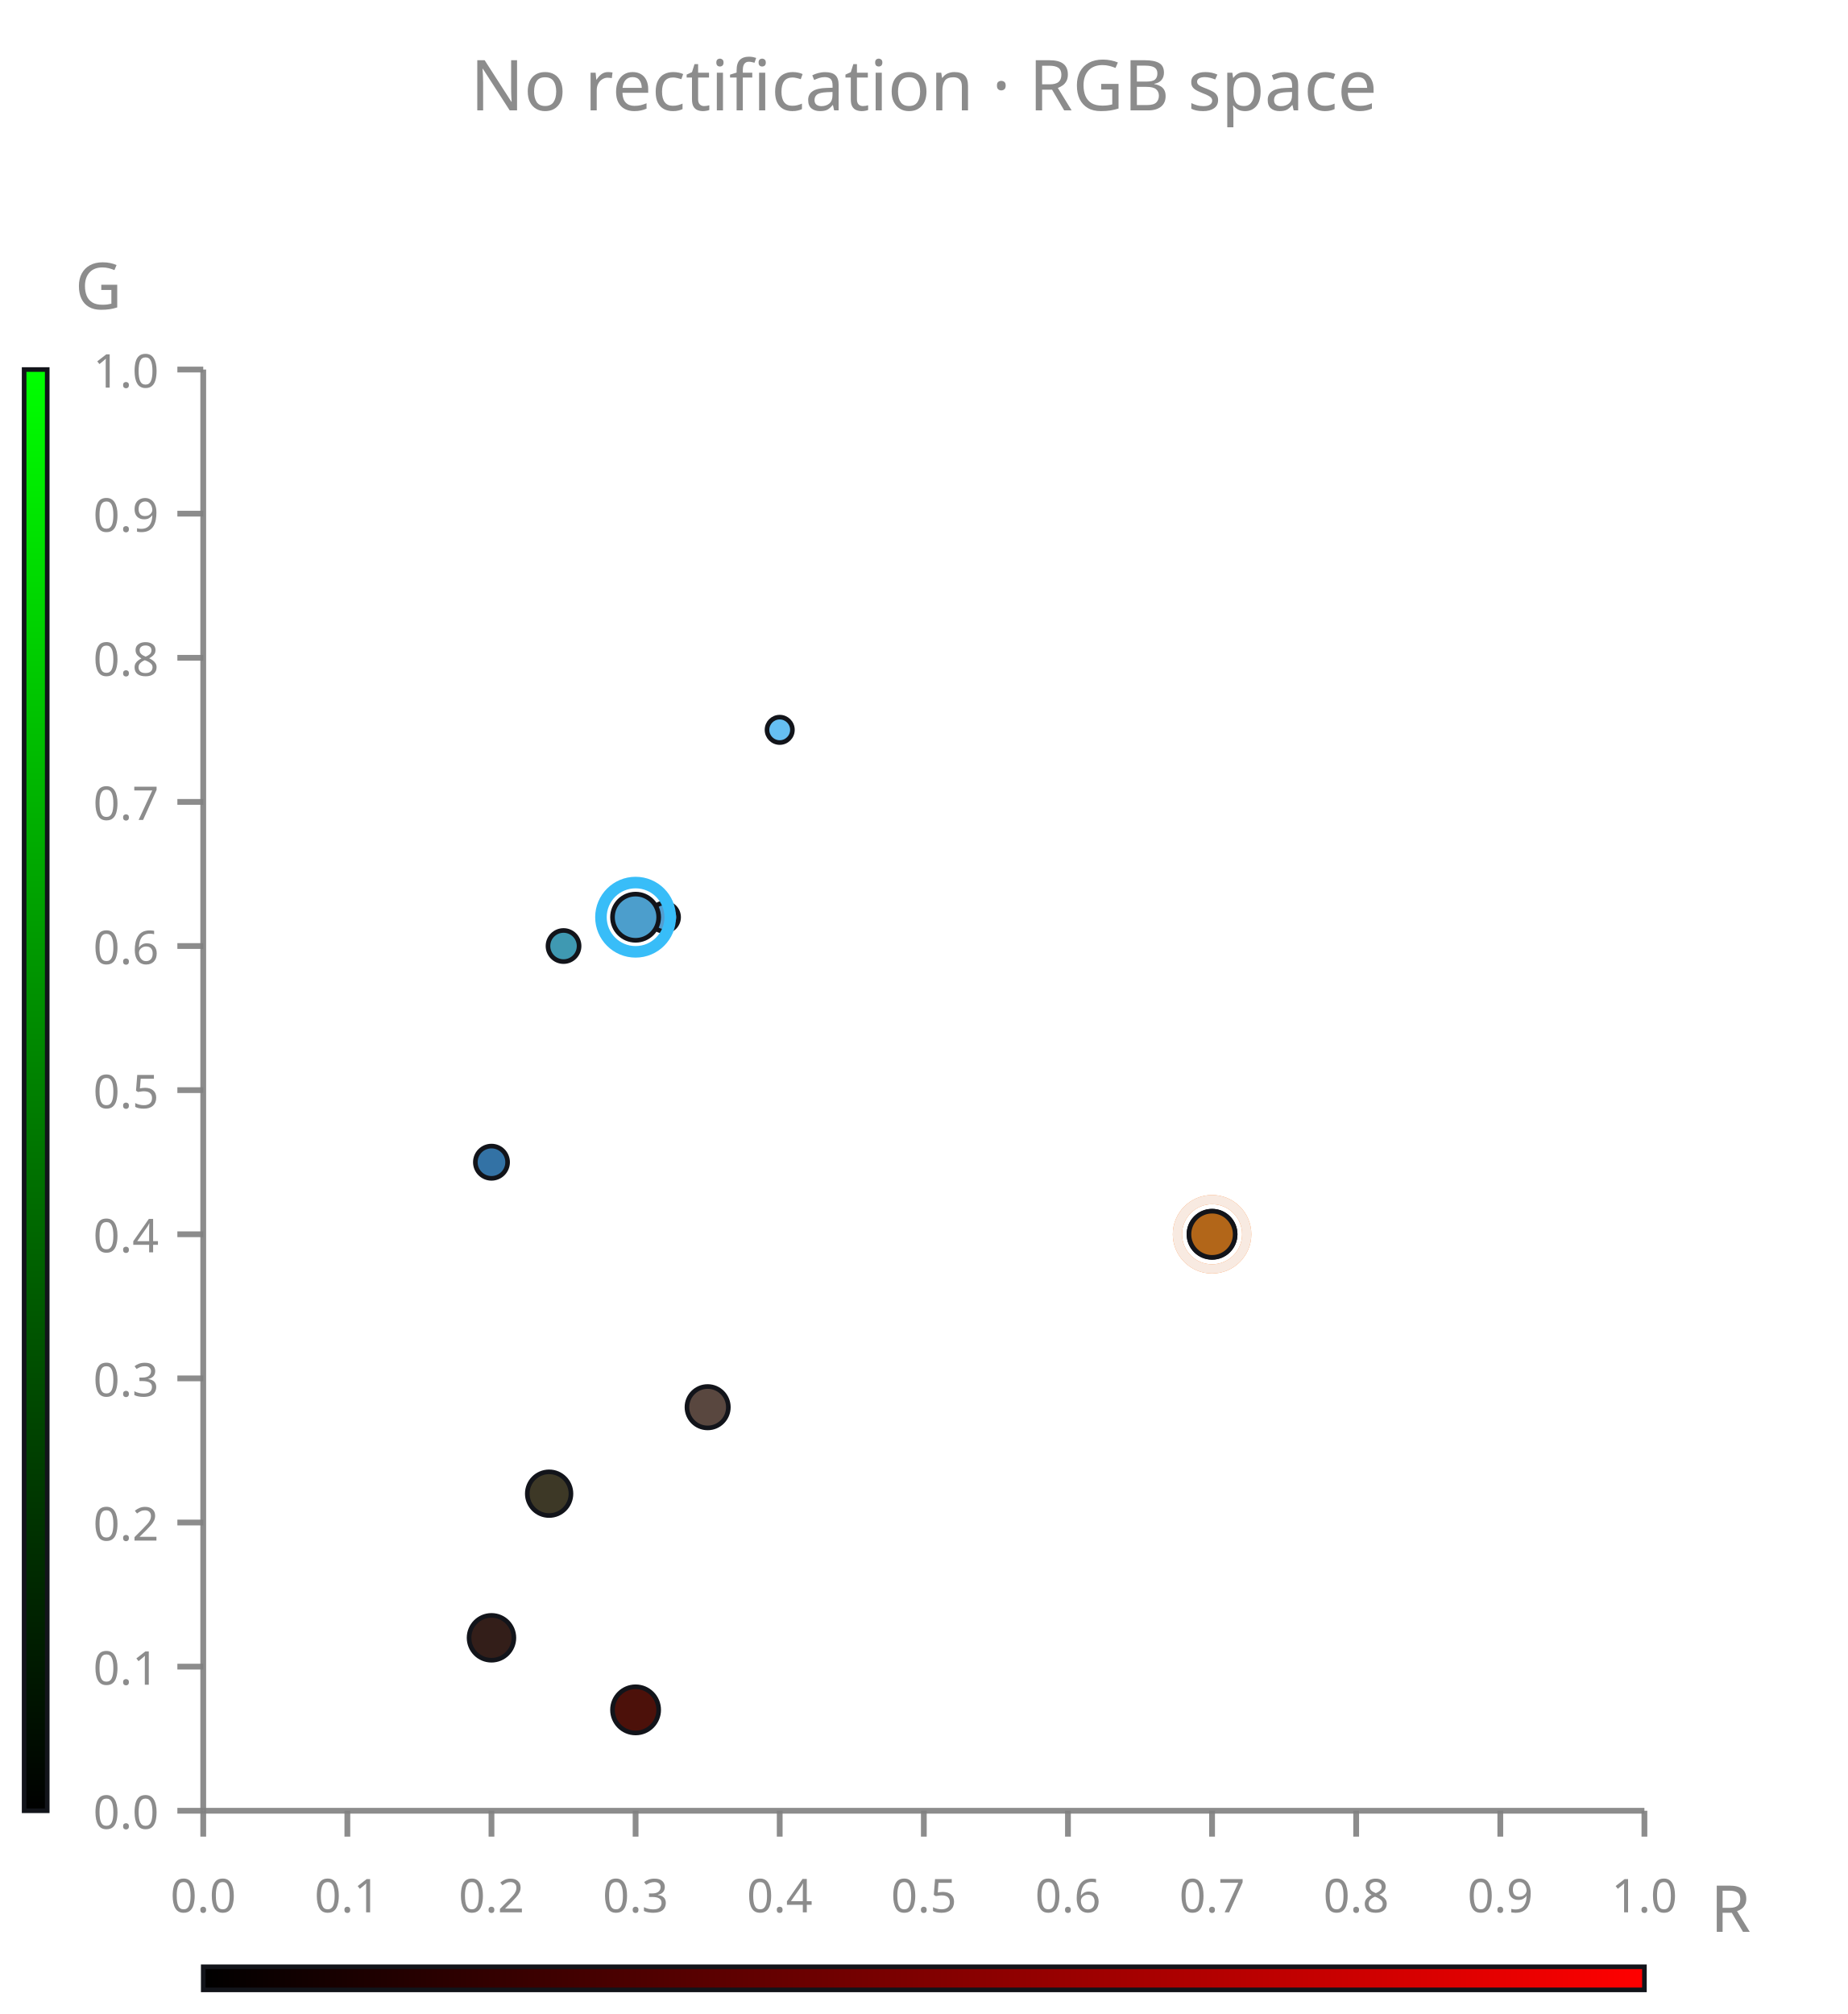
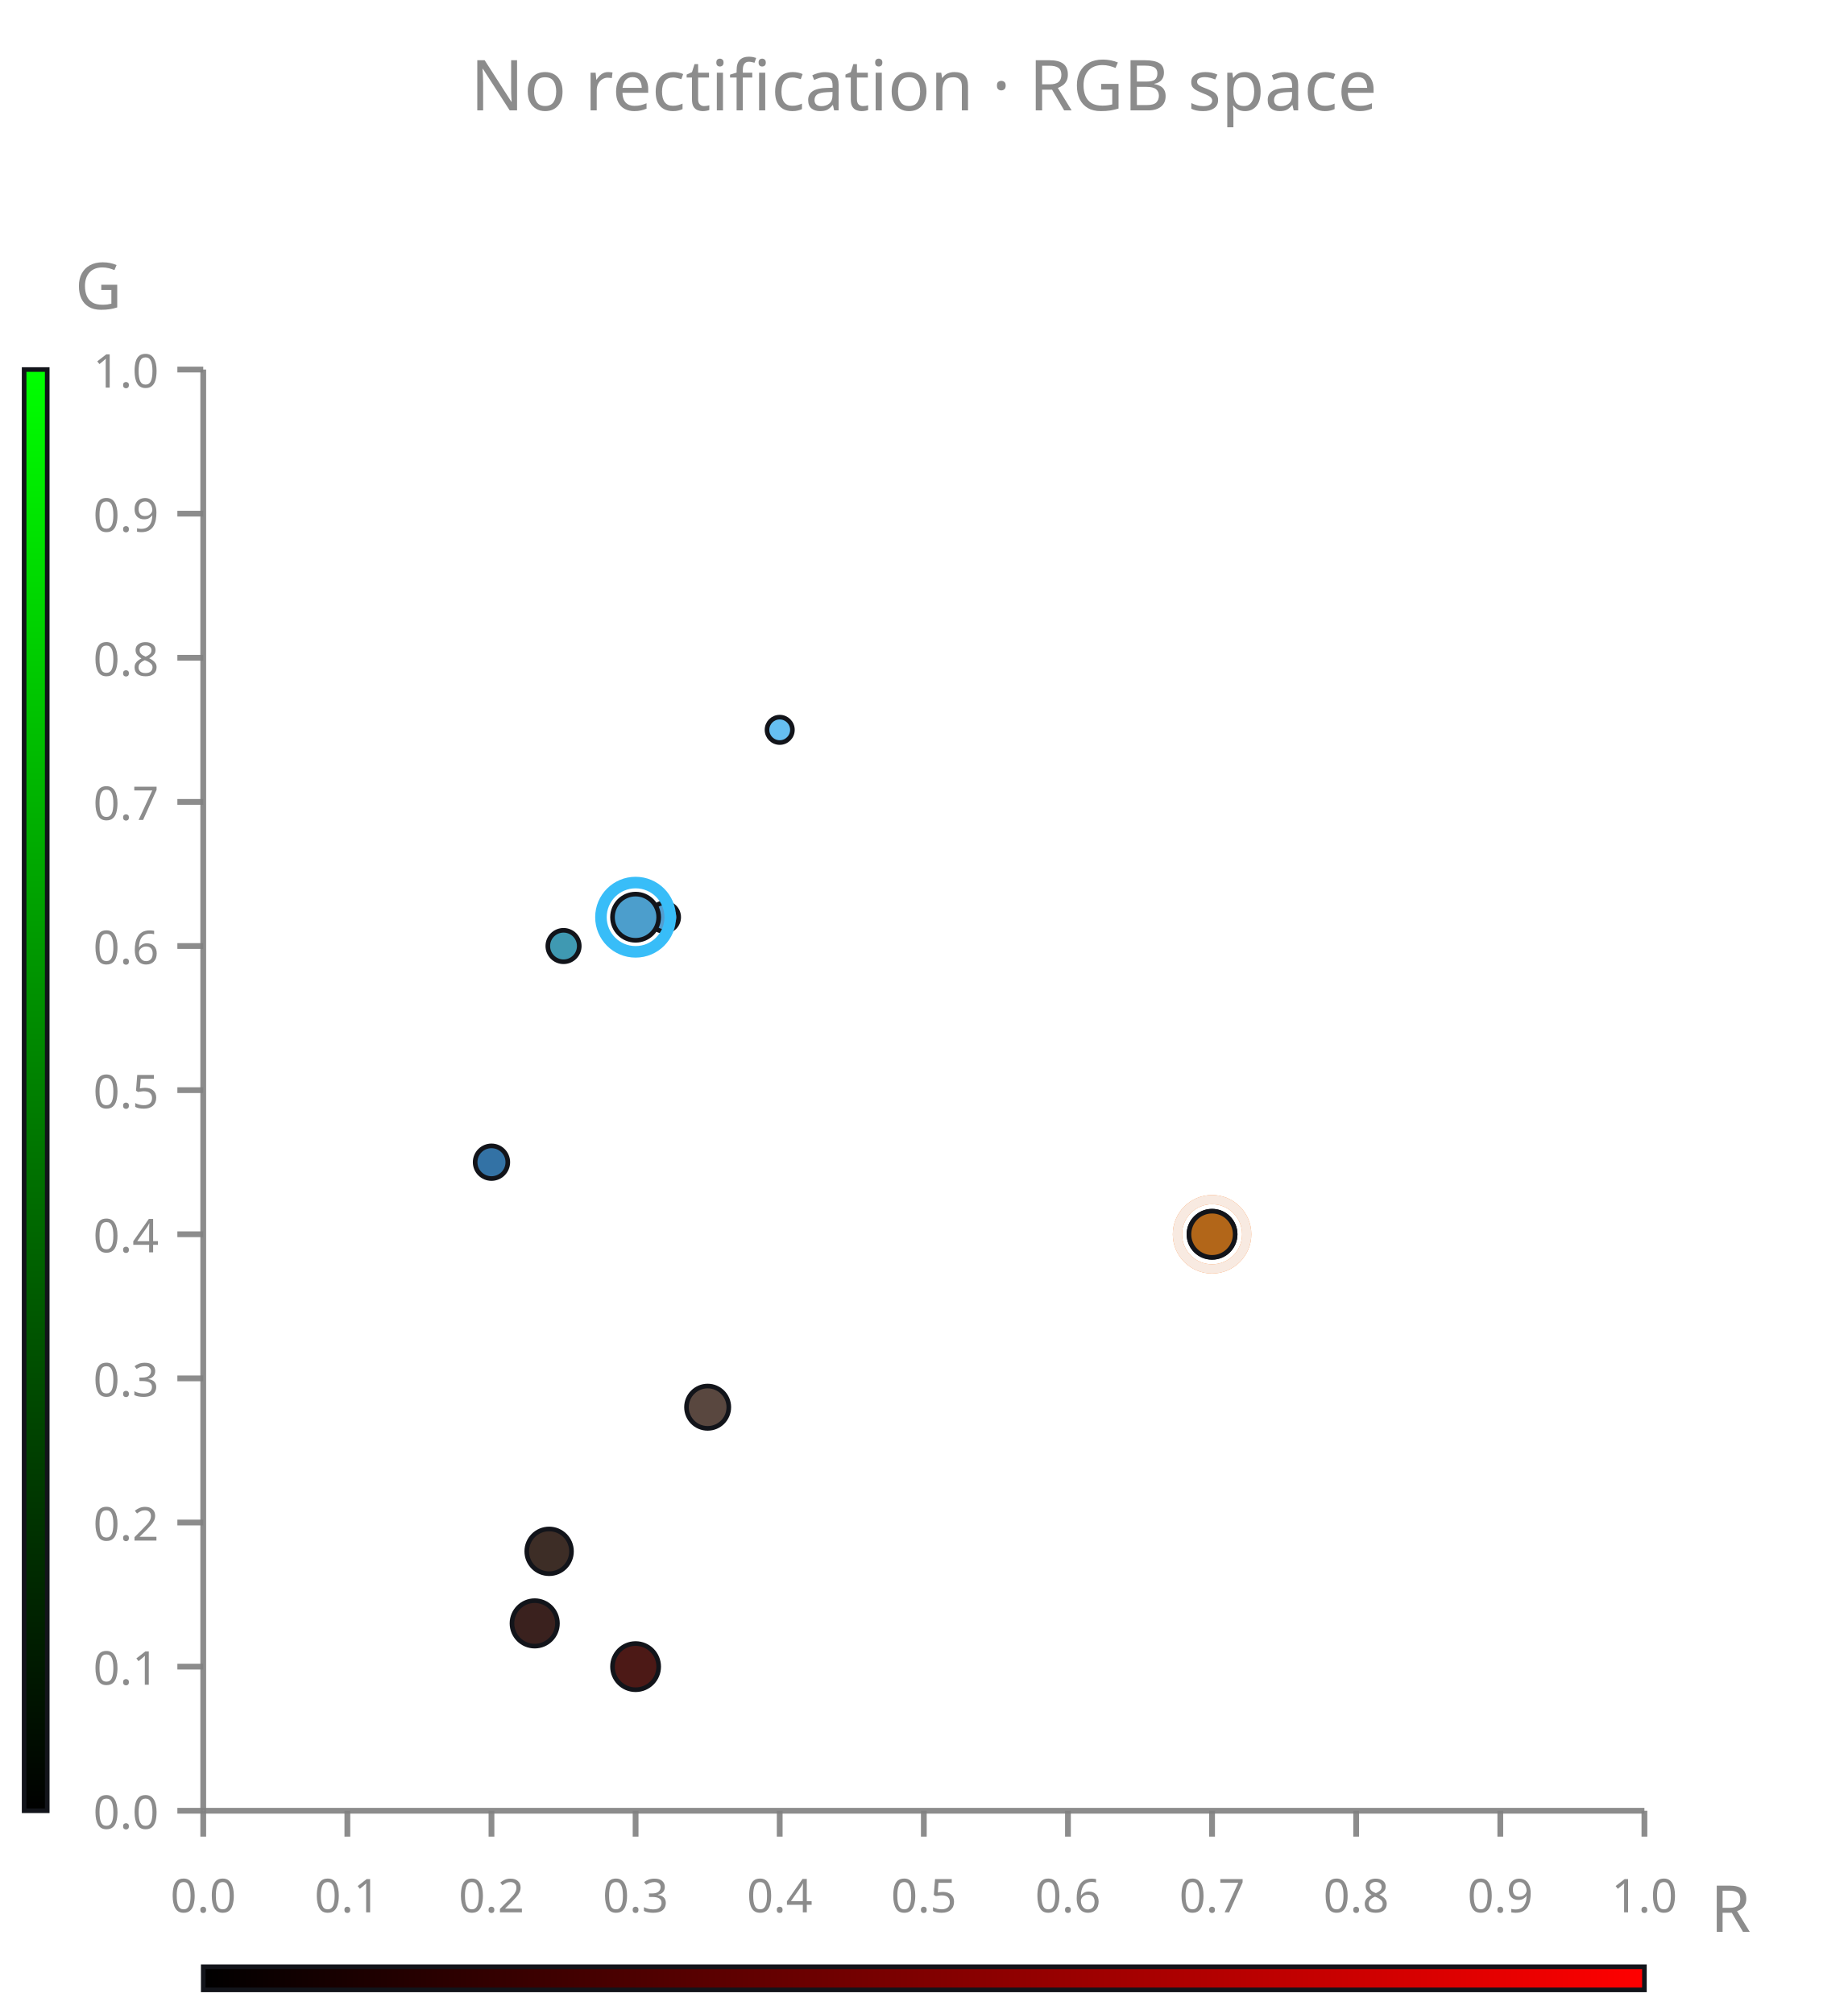
<svg xmlns="http://www.w3.org/2000/svg" baseProfile="full" height="436.0px" version="1.1" viewBox="0,0,400.0,436.0" width="400.0px">
  <defs>
    <linearGradient gradientUnits="userSpaceOnUse" id="plotGradY_2_-1_0" x1="7.724" x2="7.724" y1="80" y2="392.0">
      <stop offset="0" stop-color="rgb(0,255,0)" />
      <stop offset="1" stop-color="rgb(0,0,0)" />
    </linearGradient>
    <linearGradient gradientUnits="userSpaceOnUse" id="plotGradX_2_-1_0" x1="44.0" x2="356" y1="428.276" y2="428.276">
      <stop offset="0" stop-color="rgb(0,0,0)" />
      <stop offset="1" stop-color="rgb(255,0,0)" />
    </linearGradient>
  </defs>
  <g class="layer_bg" />
  <g class="layer_boundary" />
  <g class="layer_axes">
    <line fill="none" stroke="rgba(128,128,128,0.9)" stroke-width="1.25" x1="44.0" x2="356" y1="392.0" y2="392.0" />
    <line fill="none" stroke="rgba(128,128,128,0.9)" stroke-width="1.25" x1="44.0" x2="44.0" y1="392.0" y2="80" />
    <line fill="none" stroke="rgba(128,128,128,0.9)" stroke-width="1.25" x1="44.0" x2="44.0" y1="392.0" y2="397.6" />
    <text dominant-baseline="hanging" fill="rgba(128,128,128,0.9)" font-family="sans-serif" font-size="10.08" text-anchor="middle" x="44.0" y="406.168">0.0</text>
    <line fill="none" stroke="rgba(128,128,128,0.9)" stroke-width="1.25" x1="75.2" x2="75.2" y1="392.0" y2="397.6" />
    <text dominant-baseline="hanging" fill="rgba(128,128,128,0.9)" font-family="sans-serif" font-size="10.08" text-anchor="middle" x="75.2" y="406.168">0.1</text>
    <line fill="none" stroke="rgba(128,128,128,0.9)" stroke-width="1.25" x1="106.4" x2="106.4" y1="392.0" y2="397.6" />
    <text dominant-baseline="hanging" fill="rgba(128,128,128,0.9)" font-family="sans-serif" font-size="10.08" text-anchor="middle" x="106.4" y="406.168">0.2</text>
    <line fill="none" stroke="rgba(128,128,128,0.9)" stroke-width="1.25" x1="137.6" x2="137.6" y1="392.0" y2="397.6" />
    <text dominant-baseline="hanging" fill="rgba(128,128,128,0.9)" font-family="sans-serif" font-size="10.08" text-anchor="middle" x="137.6" y="406.168">0.3</text>
    <line fill="none" stroke="rgba(128,128,128,0.9)" stroke-width="1.25" x1="168.8" x2="168.8" y1="392.0" y2="397.6" />
    <text dominant-baseline="hanging" fill="rgba(128,128,128,0.9)" font-family="sans-serif" font-size="10.08" text-anchor="middle" x="168.8" y="406.168">0.4</text>
    <line fill="none" stroke="rgba(128,128,128,0.9)" stroke-width="1.25" x1="200" x2="200" y1="392.0" y2="397.6" />
    <text dominant-baseline="hanging" fill="rgba(128,128,128,0.9)" font-family="sans-serif" font-size="10.08" text-anchor="middle" x="200" y="406.168">0.5</text>
    <line fill="none" stroke="rgba(128,128,128,0.9)" stroke-width="1.25" x1="231.2" x2="231.2" y1="392.0" y2="397.6" />
    <text dominant-baseline="hanging" fill="rgba(128,128,128,0.9)" font-family="sans-serif" font-size="10.08" text-anchor="middle" x="231.2" y="406.168">0.6</text>
    <line fill="none" stroke="rgba(128,128,128,0.9)" stroke-width="1.25" x1="262.4" x2="262.4" y1="392.0" y2="397.6" />
    <text dominant-baseline="hanging" fill="rgba(128,128,128,0.9)" font-family="sans-serif" font-size="10.08" text-anchor="middle" x="262.4" y="406.168">0.7</text>
    <line fill="none" stroke="rgba(128,128,128,0.9)" stroke-width="1.25" x1="293.6" x2="293.6" y1="392.0" y2="397.6" />
    <text dominant-baseline="hanging" fill="rgba(128,128,128,0.9)" font-family="sans-serif" font-size="10.08" text-anchor="middle" x="293.6" y="406.168">0.8</text>
    <line fill="none" stroke="rgba(128,128,128,0.9)" stroke-width="1.25" x1="324.8" x2="324.8" y1="392.0" y2="397.6" />
    <text dominant-baseline="hanging" fill="rgba(128,128,128,0.9)" font-family="sans-serif" font-size="10.08" text-anchor="middle" x="324.8" y="406.168">0.9</text>
    <line fill="none" stroke="rgba(128,128,128,0.9)" stroke-width="1.25" x1="356" x2="356" y1="392.0" y2="397.6" />
    <text dominant-baseline="hanging" fill="rgba(128,128,128,0.9)" font-family="sans-serif" font-size="10.08" text-anchor="middle" x="356" y="406.168">1.0</text>
    <line fill="none" stroke="rgba(128,128,128,0.9)" stroke-width="1.25" x1="44.0" x2="38.4" y1="392.0" y2="392.0" />
    <text dominant-baseline="central" fill="rgba(128,128,128,0.9)" font-family="sans-serif" font-size="10.08" text-anchor="end" x="34.4" y="392.0">0.0</text>
    <line fill="none" stroke="rgba(128,128,128,0.9)" stroke-width="1.25" x1="44.0" x2="38.4" y1="360.8" y2="360.8" />
    <text dominant-baseline="central" fill="rgba(128,128,128,0.9)" font-family="sans-serif" font-size="10.08" text-anchor="end" x="34.4" y="360.8">0.1</text>
    <line fill="none" stroke="rgba(128,128,128,0.9)" stroke-width="1.25" x1="44.0" x2="38.4" y1="329.6" y2="329.6" />
    <text dominant-baseline="central" fill="rgba(128,128,128,0.9)" font-family="sans-serif" font-size="10.08" text-anchor="end" x="34.4" y="329.6">0.2</text>
    <line fill="none" stroke="rgba(128,128,128,0.9)" stroke-width="1.25" x1="44.0" x2="38.4" y1="298.4" y2="298.4" />
    <text dominant-baseline="central" fill="rgba(128,128,128,0.9)" font-family="sans-serif" font-size="10.08" text-anchor="end" x="34.4" y="298.4">0.3</text>
    <line fill="none" stroke="rgba(128,128,128,0.9)" stroke-width="1.25" x1="44.0" x2="38.4" y1="267.2" y2="267.2" />
    <text dominant-baseline="central" fill="rgba(128,128,128,0.9)" font-family="sans-serif" font-size="10.08" text-anchor="end" x="34.4" y="267.2">0.4</text>
    <line fill="none" stroke="rgba(128,128,128,0.9)" stroke-width="1.25" x1="44.0" x2="38.4" y1="236" y2="236" />
    <text dominant-baseline="central" fill="rgba(128,128,128,0.9)" font-family="sans-serif" font-size="10.08" text-anchor="end" x="34.4" y="236">0.5</text>
    <line fill="none" stroke="rgba(128,128,128,0.9)" stroke-width="1.25" x1="44.0" x2="38.4" y1="204.8" y2="204.8" />
    <text dominant-baseline="central" fill="rgba(128,128,128,0.9)" font-family="sans-serif" font-size="10.08" text-anchor="end" x="34.4" y="204.8">0.6</text>
    <line fill="none" stroke="rgba(128,128,128,0.9)" stroke-width="1.25" x1="44.0" x2="38.4" y1="173.6" y2="173.6" />
    <text dominant-baseline="central" fill="rgba(128,128,128,0.9)" font-family="sans-serif" font-size="10.08" text-anchor="end" x="34.4" y="173.6">0.7</text>
    <line fill="none" stroke="rgba(128,128,128,0.9)" stroke-width="1.25" x1="44.0" x2="38.4" y1="142.4" y2="142.4" />
    <text dominant-baseline="central" fill="rgba(128,128,128,0.9)" font-family="sans-serif" font-size="10.08" text-anchor="end" x="34.4" y="142.4">0.8</text>
    <line fill="none" stroke="rgba(128,128,128,0.9)" stroke-width="1.25" x1="44.0" x2="38.4" y1="111.2" y2="111.2" />
    <text dominant-baseline="central" fill="rgba(128,128,128,0.9)" font-family="sans-serif" font-size="10.08" text-anchor="end" x="34.4" y="111.2">0.9</text>
    <line fill="none" stroke="rgba(128,128,128,0.9)" stroke-width="1.25" x1="44.0" x2="38.4" y1="80" y2="80" />
    <text dominant-baseline="central" fill="rgba(128,128,128,0.9)" font-family="sans-serif" font-size="10.08" text-anchor="end" x="34.4" y="80">1.0</text>
    <text fill="rgba(128,128,128,0.9)" font-family="sans-serif" font-size="14" x="370.3" y="418.208">R</text>
    <text fill="rgba(128,128,128,0.9)" font-family="sans-serif" font-size="14" x="16.224" y="66.928">G</text>
    <rect fill="url(#plotGradY_2_-1_0) none" height="312" shape-rendering="geometricPrecision" stroke="rgba(18,20,26,1.0)" stroke-width="1.0" width="5.0" x="5.224" y="80" />
    <rect fill="url(#plotGradX_2_-1_0) none" height="5.0" shape-rendering="geometricPrecision" stroke="rgba(18,20,26,1.0)" stroke-width="1.0" width="312" x="44.0" y="425.776" />
  </g>
  <g class="layer_dots">
    <circle cx="168.8" cy="158" fill="rgb(102,191,242)" r="2.75" stroke="rgba(18,20,26,1.0)" stroke-width="1.0" />
-     <circle cx="143.84" cy="198.56" fill="rgb(81,158,209)" r="3.071" stroke="rgba(18,20,26,1.0)" stroke-width="1.0" />
+     <circle cx="143.84" cy="198.56" fill="rgb(81,158,209)" r="3.09" stroke="rgba(18,20,26,1.0)" stroke-width="1.0" />
    <circle cx="137.6" cy="198.56" fill="rgb(76,158,204)" r="5.0" stroke="rgba(18,20,26,1.0)" stroke-width="1.0" />
-     <circle cx="122" cy="204.8" fill="rgb(63,153,178)" r="3.368" stroke="rgba(18,20,26,1.0)" stroke-width="1.0" />
-     <circle cx="106.4" cy="251.6" fill="rgb(51,114,165)" r="3.492" stroke="rgba(18,20,26,1.0)" stroke-width="1.0" />
-     <circle cx="153.2" cy="304.64" fill="rgb(89,71,63)" r="4.481" stroke="rgba(18,20,26,1.0)" stroke-width="1.0" />
-     <circle cx="118.88" cy="323.36" fill="rgb(61,56,38)" r="4.728" stroke="rgba(18,20,26,1.0)" stroke-width="1.0" />
-     <circle cx="106.4" cy="354.56" fill="rgb(51,30,25)" r="4.852" stroke="rgba(18,20,26,1.0)" stroke-width="1.0" />
-     <circle cx="137.6" cy="370.16" fill="rgb(76,17,10)" r="5.0" stroke="rgba(18,20,26,1.0)" stroke-width="1.0" />
+     <circle cx="122" cy="204.8" fill="rgb(63,153,178)" r="3.404" stroke="rgba(18,20,26,1.0)" stroke-width="1.0" />
+     <circle cx="106.4" cy="251.6" fill="rgb(51,114,165)" r="3.535" stroke="rgba(18,20,26,1.0)" stroke-width="1.0" />
+     <circle cx="153.2" cy="304.64" fill="rgb(89,71,63)" r="4.581" stroke="rgba(18,20,26,1.0)" stroke-width="1.0" />
+     <circle cx="118.88" cy="335.84" fill="rgb(61,45,38)" r="4.843" stroke="rgba(18,20,26,1.0)" stroke-width="1.0" />
+     <circle cx="115.76" cy="351.44" fill="rgb(58,33,30)" r="4.922" stroke="rgba(18,20,26,1.0)" stroke-width="1.0" />
+     <circle cx="137.6" cy="360.8" fill="rgb(76,25,22)" r="5.0" stroke="rgba(18,20,26,1.0)" stroke-width="1.0" />
    <circle cx="262.4" cy="267.2" fill="rgb(178,102,25)" r="5.0" stroke="rgba(18,20,26,1.0)" stroke-width="1.0" />
  </g>
  <g class="layer_overlay">
    <circle cx="137.6" cy="198.56" fill="none" r="7.5" stroke="rgba(56,189,248,1.0)" stroke-width="2.5" />
    <circle cx="262.4" cy="267.2" fill="none" r="7.5" stroke="rgba(249,115,22,1.0)" stroke-width="2.0" />
    <circle cx="262.4" cy="267.2" fill="rgb(178,102,25)" r="5.0" stroke="rgba(18,20,26,1.0)" stroke-width="1.0" />
    <circle cx="262.4" cy="267.2" fill="none" r="7.5" stroke="rgba(248,250,252,0.88)" stroke-width="2.0" />
  </g>
  <g class="layer_header">
    <text dominant-baseline="central" fill="rgba(128,128,128,0.9)" font-family="sans-serif" font-size="15.2" text-anchor="middle" x="200.0" y="18.0">No rectification · RGB space</text>
  </g>
</svg>
